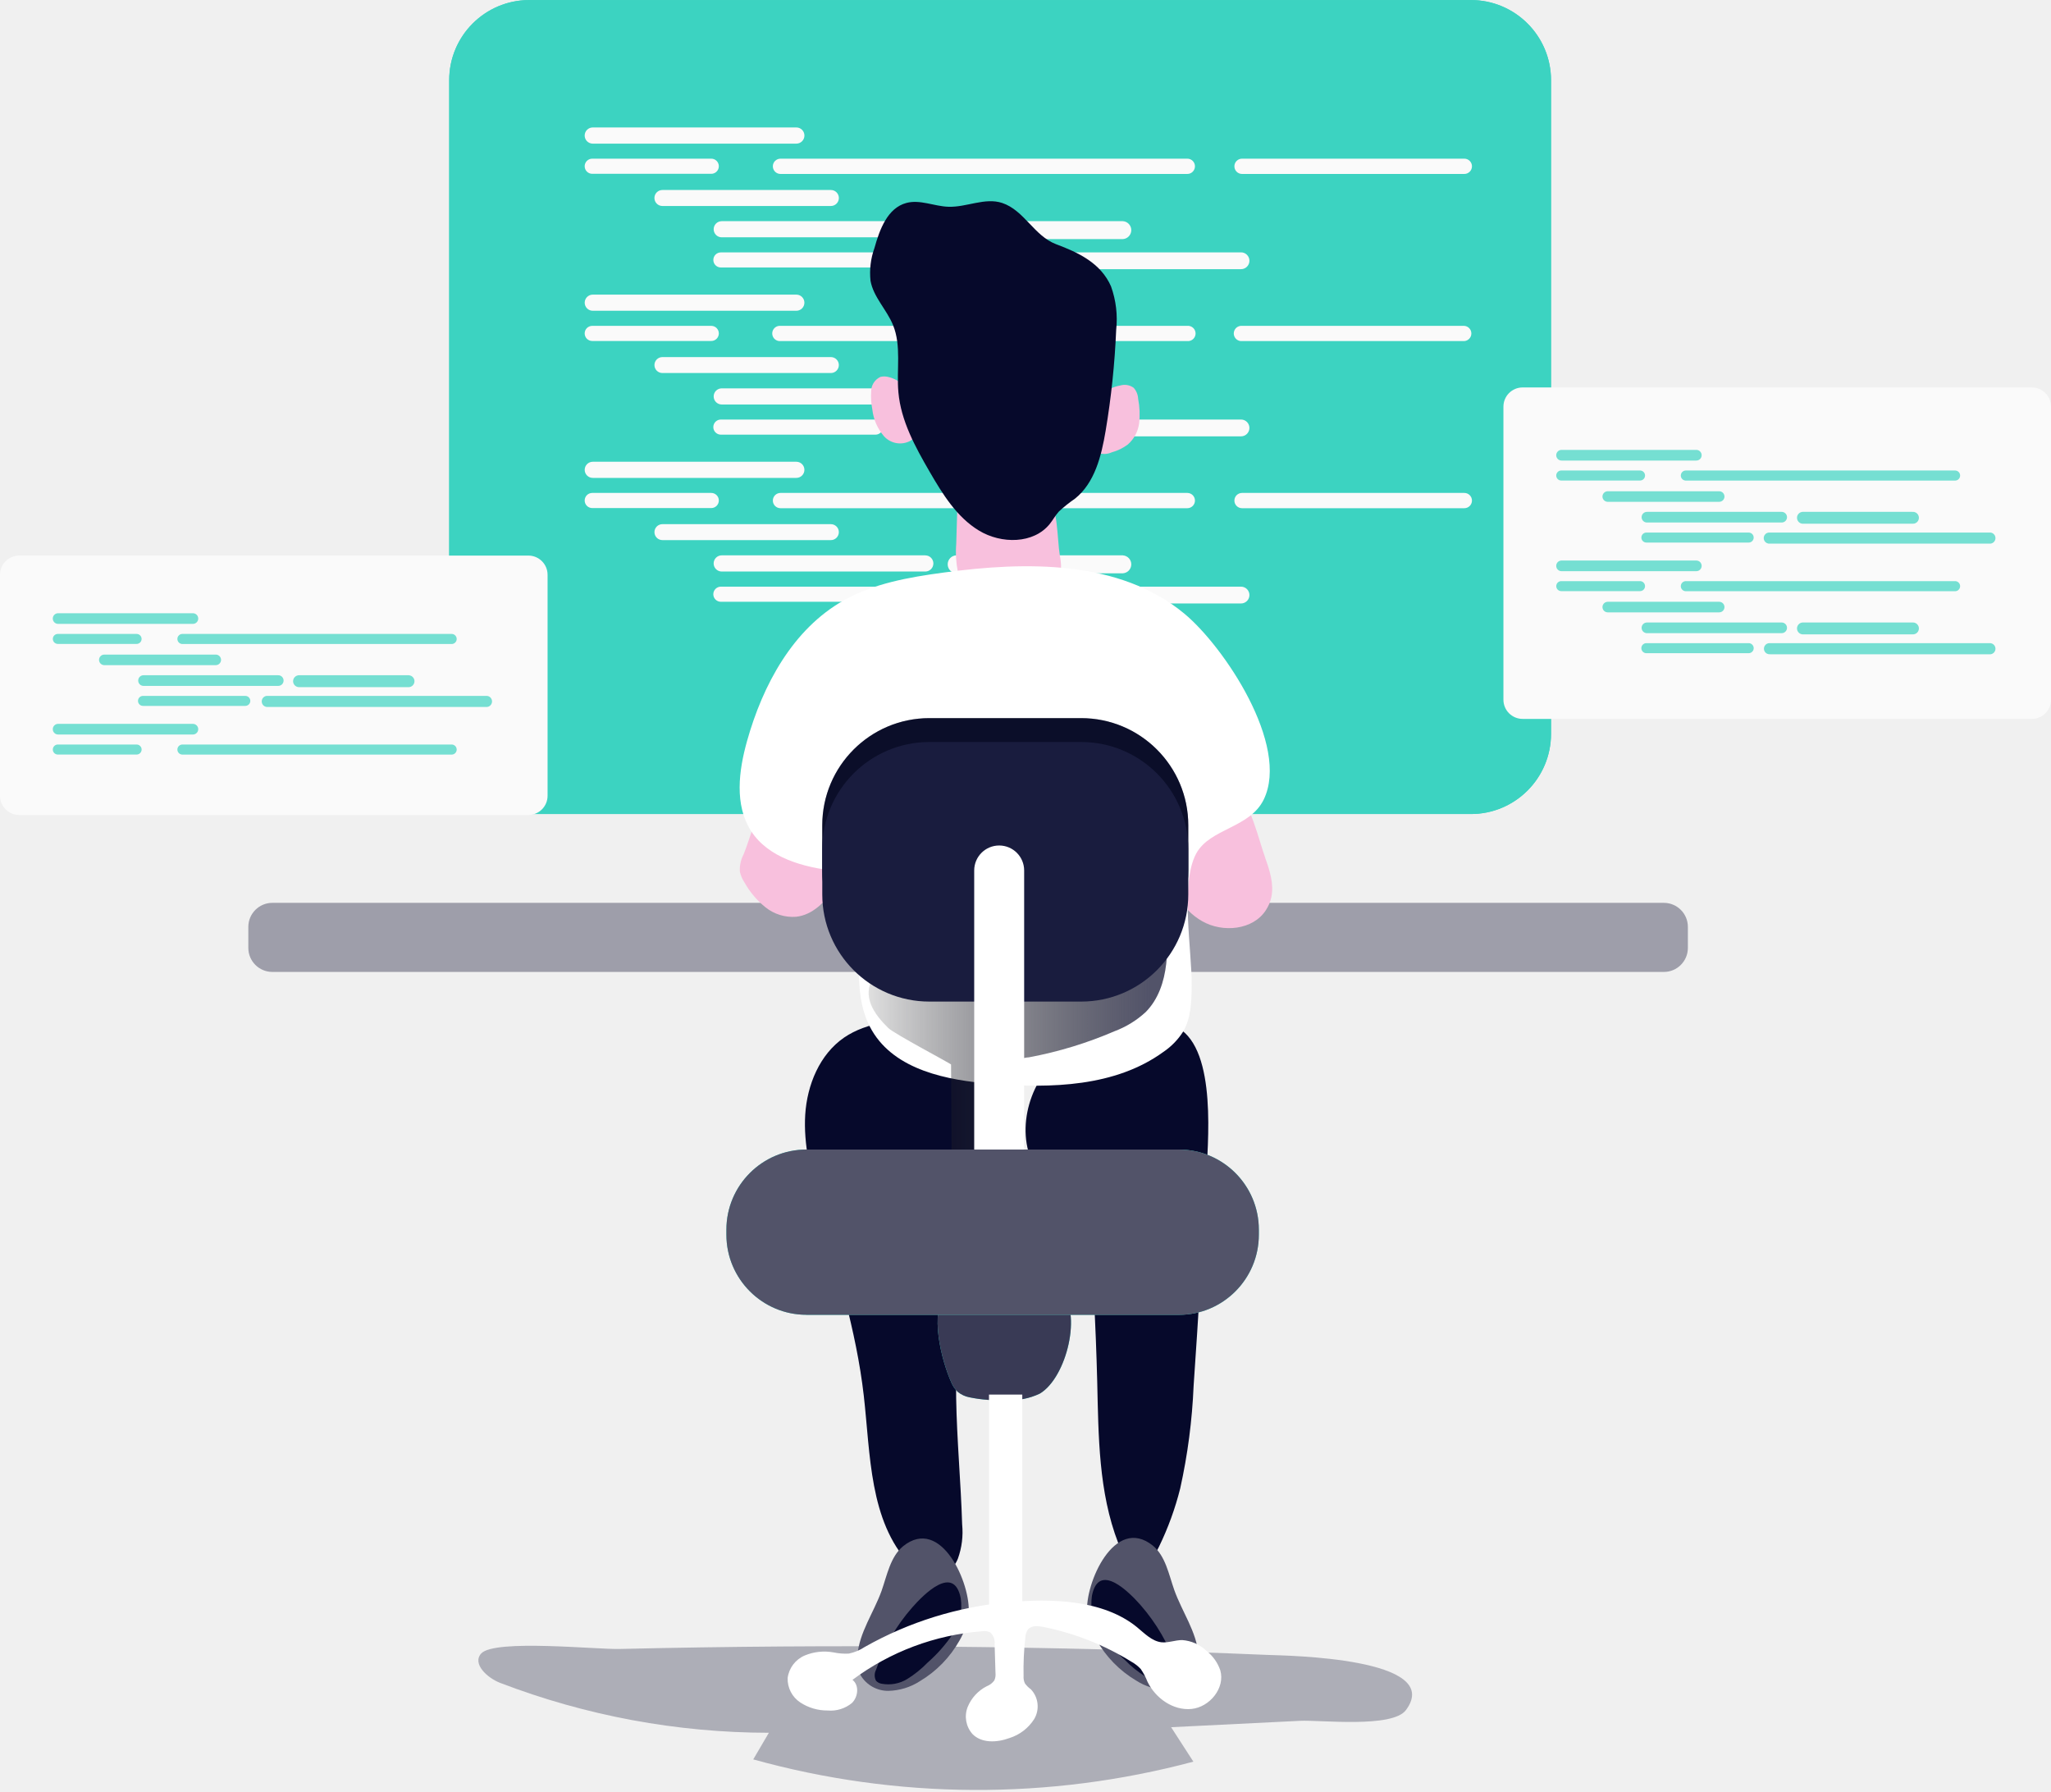
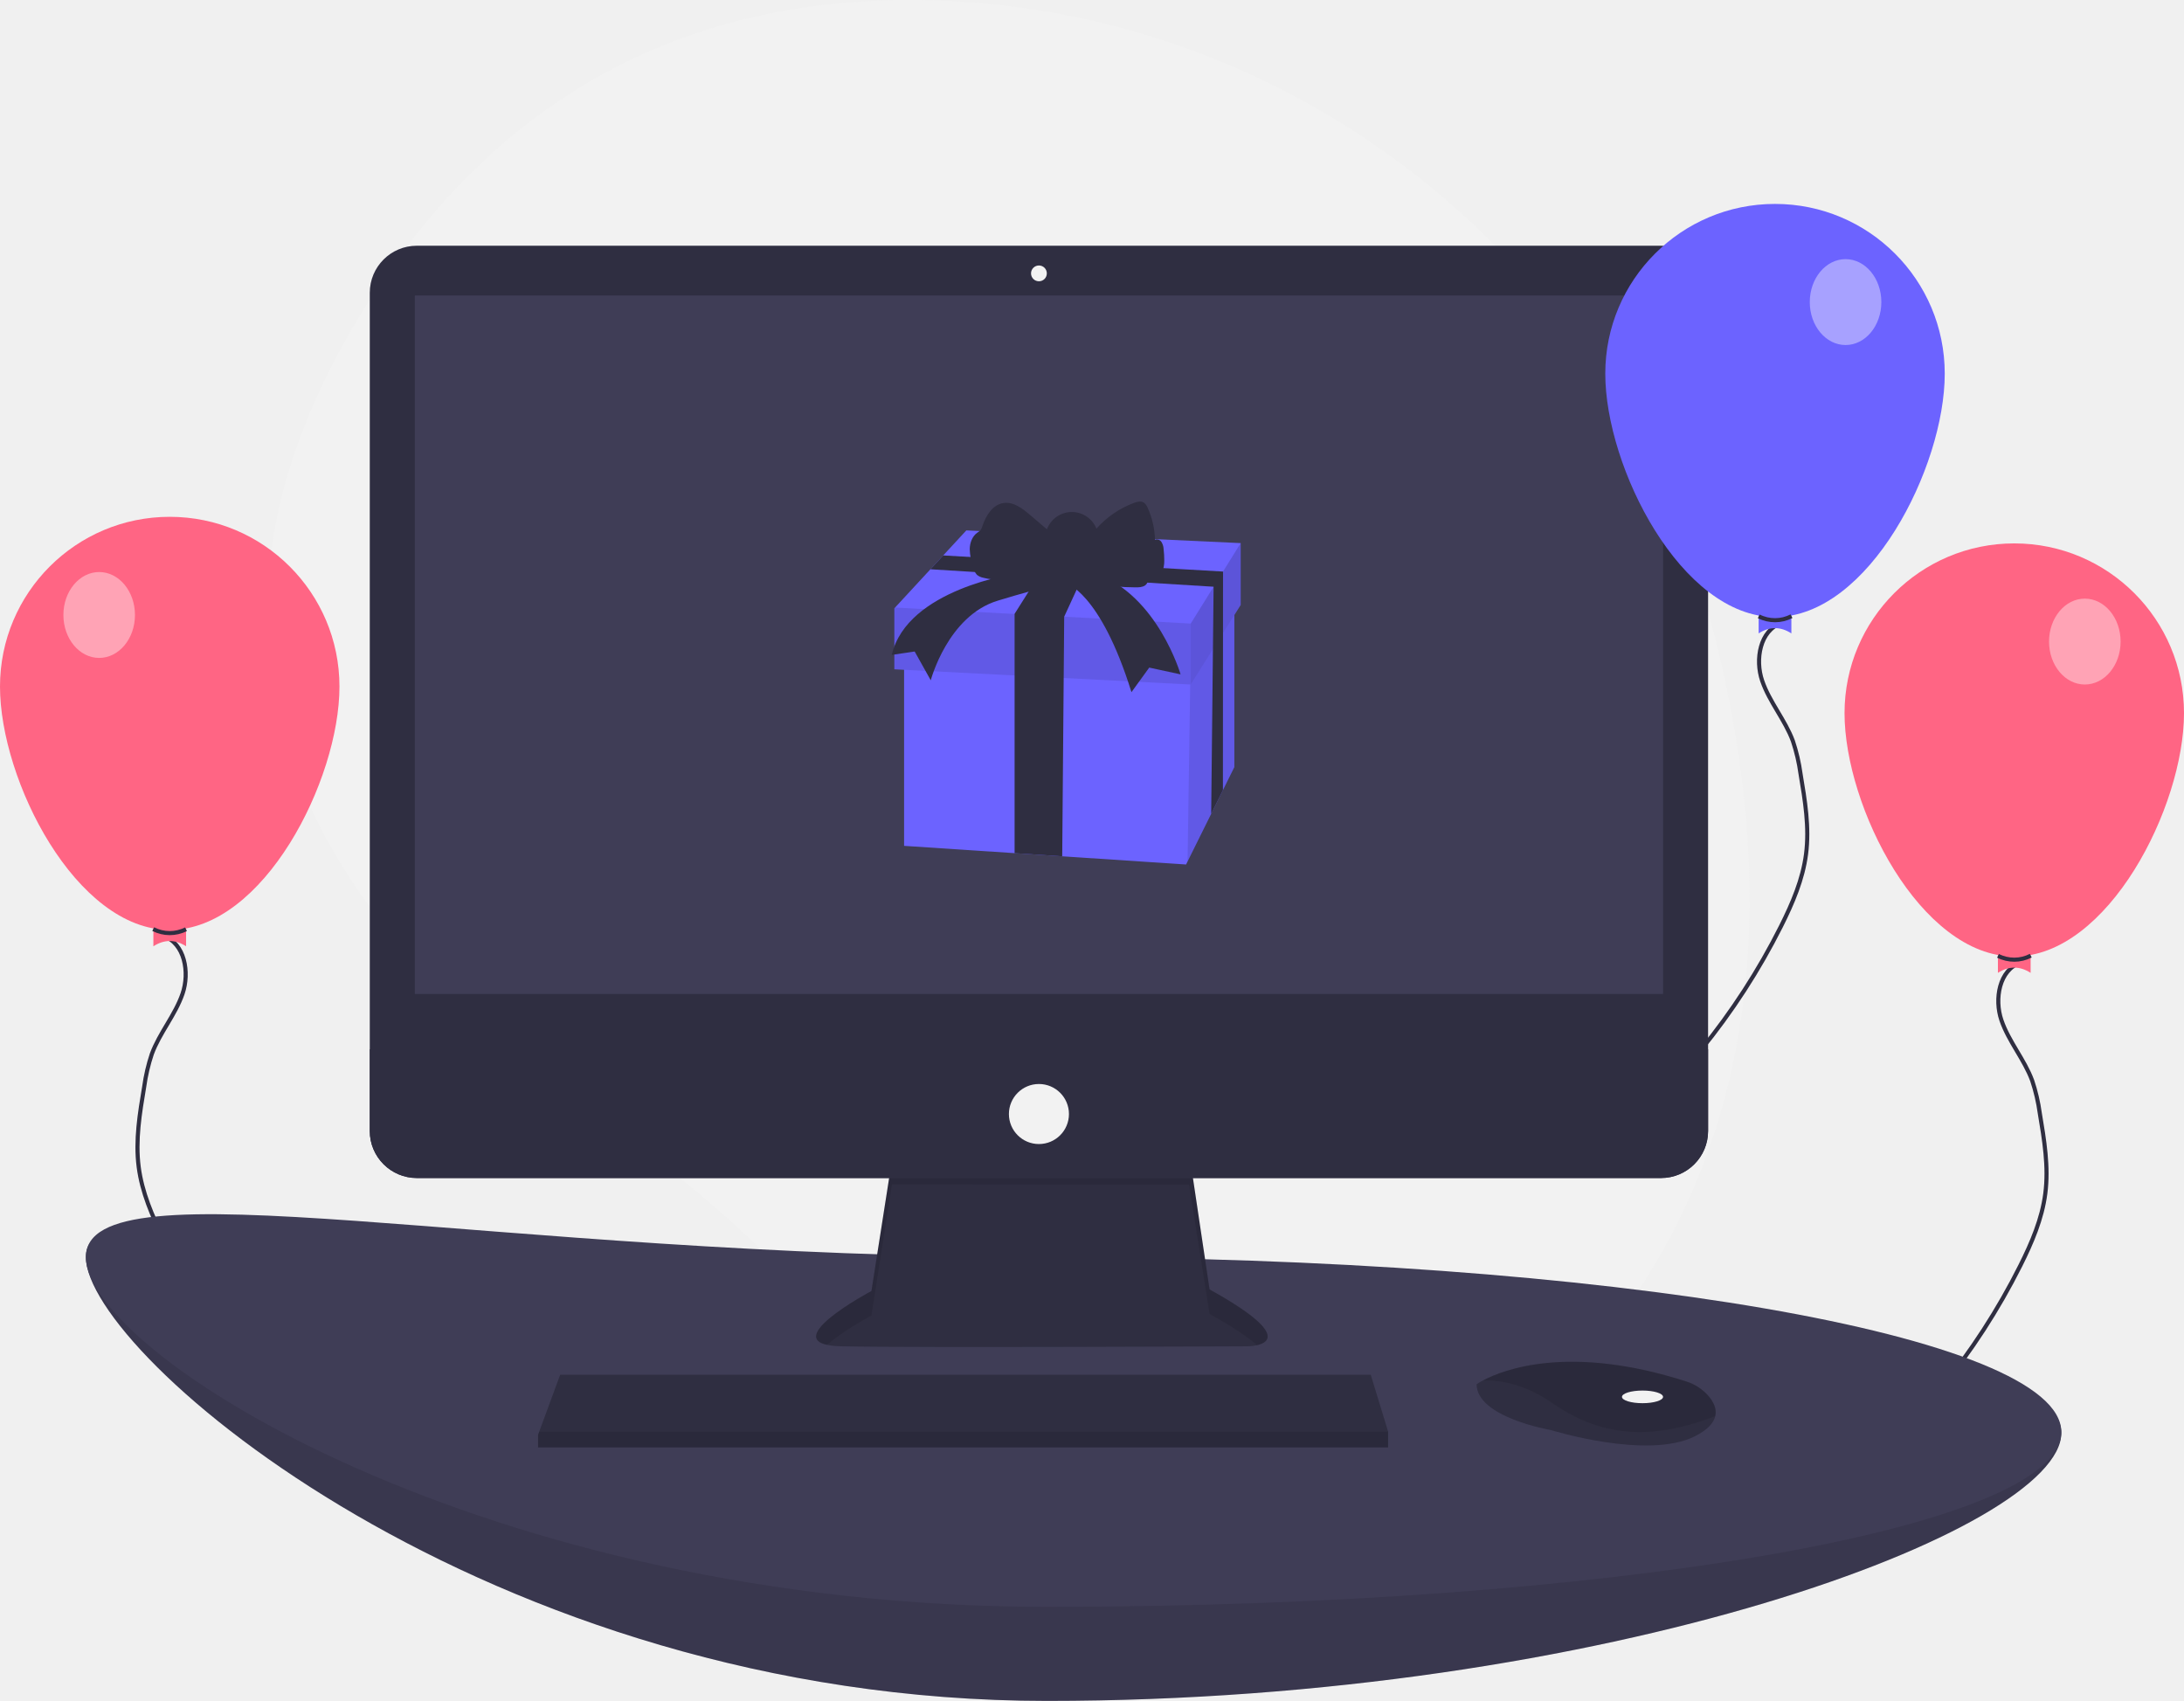
- <svg xmlns="http://www.w3.org/2000/svg" fill="none" viewBox="0 0 427 373">
-   <path opacity=".42" d="M100.19 344.18c-1.95 2.14 1.25 5.12 3.98 6.15a156.75 156.75 0 0055.9 10.37l-3.25 5.54a174.41 174.41 0 0091.63.47l-4.63-7.17 26.84-1.33c4.26-.2 19.21 1.56 22.04-2.23 8.14-10.91-24.99-11.34-28.55-11.48a2067.07 2067.07 0 00-135.05-1.25c-4.57.16-26.07-2.1-28.91.93z" fill="#525369" />
-   <path d="M251.06 245.87c-.72 14.17-1.57 28.37-2.56 42.6-.3 7.19-1.23 14.34-2.79 21.36a62.33 62.33 0 01-4.4 12.1c-.82 1.67-1.97 3.48-3.8 3.66-2.3.24-3.88-2.22-4.7-4.38-4.11-10.63-4.11-22.27-4.38-33.64-.15-5.89-.38-11.77-.7-17.66-.38-7.11-1.16-14.8-5.96-20.07-1.46-1.59-3.24-2.9-4.68-4.53-5.85-6.64-4.1-17.84 2.2-24.1 4.9-4.85 19.13-11.25 26-7.24 8.15 4.76 6.16 24.24 5.77 31.9z" fill="#06092B" />
-   <path d="M209.95 221.54a18.11 18.11 0 012.75 10.93c-.33 11.54-7.19 21.76-10.63 32.8-5.15 16.68-2.28 34.55-1.76 52.04.24 2.41-.06 4.85-.88 7.13a5.97 5.97 0 01-5.59 3.82 7.46 7.46 0 01-4.45-2.65c-8.44-9.04-8.16-22.82-9.56-35.1-1.56-13.67-5.8-26.87-9.41-40.15-1.63-5.99-3.16-12.13-2.78-18.32.39-6.2 3-12.56 8.1-16.06 9.29-6.35 27.58-3.94 34.21 5.56z" fill="#06092B" />
-   <path opacity=".52" d="M56.7 202.32h289.7a5 5 0 005-5v-4.38a5 5 0 00-5-5H56.7a5 5 0 00-5 5v4.38a5 5 0 005 5z" fill="#525369" />
-   <path d="M110.2 169.45h196.03c9.21 0 16.68-7.48 16.68-16.7V16.7c0-9.22-7.47-16.69-16.68-16.69H110.2a16.68 16.68 0 00-16.68 16.69v136.07c0 9.21 7.47 16.69 16.68 16.69z" fill="#3CD3C1" />
-   <path d="M110.2 169.45h196.03c9.21 0 16.68-7.48 16.68-16.7V16.7c0-9.22-7.47-16.69-16.68-16.69H110.2a16.68 16.68 0 00-16.68 16.69v136.07c0 9.21 7.47 16.69 16.68 16.69z" fill="#3CD3C1" />
-   <path d="M165.79 26.53h-42.38a1.68 1.68 0 000 3.37h42.38a1.68 1.68 0 000-3.37zM148.08 33.03H123.3a1.57 1.57 0 000 3.15h24.78a1.57 1.57 0 100-3.15zM247.19 33.03h-84.7a1.59 1.59 0 100 3.18h84.7a1.59 1.59 0 100-3.18zM304.86 33.03h-46.28a1.59 1.59 0 100 3.18h46.28a1.59 1.59 0 000-3.18zM172.98 39.55h-35.07a1.66 1.66 0 000 3.33h35.07a1.66 1.66 0 000-3.33zM192.64 46.04h-42.38a1.68 1.68 0 000 3.36h42.38a1.68 1.68 0 000-3.36zM233.8 46.04h-34.63a1.87 1.87 0 100 3.73h34.62a1.87 1.87 0 000-3.73zM182.26 52.54h-32.18a1.57 1.57 0 000 3.14h32.18a1.57 1.57 0 000-3.14zM258.37 52.54h-69.4a1.75 1.75 0 100 3.49h69.4a1.75 1.75 0 100-3.5zM165.79 61.33h-42.38a1.68 1.68 0 000 3.36h42.38a1.68 1.68 0 000-3.36zM148.08 67.83H123.3a1.57 1.57 0 000 3.15h24.78a1.57 1.57 0 100-3.15zM247.19 67.83h-84.7a1.59 1.59 0 100 3.17h84.7a1.59 1.59 0 100-3.17zM304.86 67.83h-46.28a1.59 1.59 0 100 3.17h46.28a1.59 1.59 0 000-3.17zM172.98 74.33h-35.07a1.66 1.66 0 000 3.32h35.07a1.66 1.66 0 000-3.32zM192.64 80.84h-42.38a1.68 1.68 0 000 3.36h42.38a1.68 1.68 0 000-3.36zM233.8 80.84h-34.63a1.87 1.87 0 100 3.73h34.62a1.87 1.87 0 000-3.73zM182.26 87.33h-32.18a1.57 1.57 0 000 3.15h32.18a1.57 1.57 0 000-3.15zM258.37 87.33h-69.4a1.75 1.75 0 100 3.5h69.4a1.75 1.75 0 100-3.5zM165.79 96.12h-42.38a1.68 1.68 0 000 3.36h42.38a1.68 1.68 0 000-3.36zM148.08 102.61H123.3a1.57 1.57 0 000 3.15h24.78a1.57 1.57 0 100-3.15zM247.19 102.61h-84.7a1.59 1.59 0 100 3.18h84.7a1.59 1.59 0 000-3.18zM304.86 102.61h-46.28a1.59 1.59 0 100 3.18h46.28a1.59 1.59 0 000-3.18zM172.98 109.11h-35.07a1.66 1.66 0 100 3.32h35.07a1.66 1.66 0 100-3.32zM192.64 115.6h-42.38a1.68 1.68 0 000 3.37h42.38a1.68 1.68 0 000-3.36zM233.8 115.6h-34.63a1.87 1.87 0 000 3.74h34.62a1.87 1.87 0 000-3.73zM182.26 122.12h-32.18a1.57 1.57 0 100 3.15h32.18a1.57 1.57 0 100-3.15zM258.37 122.12h-69.4a1.75 1.75 0 100 3.5h69.4a1.75 1.75 0 100-3.5z" fill="#FAFAFA" />
-   <path d="M263.42 178.63c.95 2.65 1.84 5.44 1.25 8.18-.21.95-.6 1.85-1.13 2.66-2.65 4.12-8.95 4.76-13.28 2.28-4.32-2.47-6.77-7.2-7.96-11.95-.47-1.6-.63-3.27-.47-4.92.39-2.88 2.3-5.31 4.3-7.44 2.65-2.76 7.52-6.38 11.1-3.06 3.2 2.98 4.77 10.27 6.2 14.25zM154.82 177.83a6.83 6.83 0 00-.79 3.57c.16.8.48 1.56.93 2.24 1.12 2 2.61 3.78 4.4 5.22a9.12 9.12 0 006.38 1.98c3.4-.37 6.1-3.07 7.9-5.98a16.39 16.39 0 002.83-9.38 11.96 11.96 0 00-4.88-8.96c-2.56-1.86-7.9-3.55-10.8-1.42-2.9 2.13-4.53 9.3-5.97 12.73zM233.24 80.24a3.2 3.2 0 012.79.49c.55.63.88 1.43.92 2.27.33 1.7.4 3.43.2 5.14a7.06 7.06 0 01-2.36 4.4c-1 .74-2.14 1.3-3.34 1.62-.9.41-1.94.45-2.87.1a3.3 3.3 0 01-1.43-2.45c-1.05-5.14.55-10.56 6.1-11.57zM184.9 78.46a3.3 3.3 0 00-1.61 0 3.33 3.33 0 00-1.92 3.04c-.08 1.25 0 2.5.24 3.73.23 2.06 1.07 4 2.42 5.57a4.51 4.51 0 005.51.96c5.64-3.9.33-12.21-4.65-13.3zM220.64 115.6c.26 1.2.33 2.44.21 3.66-.49 3.4-3.88 5.78-7.28 6.2-3.4.43-6.8-.71-9.97-1.97a7.96 7.96 0 01-2.65-1.52 5.91 5.91 0 01-1.53-2.93c-.38-1.92-.5-3.88-.34-5.82l.2-6.86c-.06-1.34.2-2.68.78-3.9 1.32-2.27 4.37-2.65 7-2.82 3.47-.15 8.7 0 10.98 3.16 2.28 3.16 2.02 9.11 2.6 12.8z" fill="#F8C0DD" />
-   <path d="M231.31 59.63c1.04 2.9 1.4 5.98 1.07 9.04-.3 7.05-1.03 14.07-2.2 21.03-.88 5.22-2.26 10.83-6.4 14.12-1.17.8-2.29 1.69-3.33 2.66-.71.77-1.22 1.73-1.88 2.56-3.36 4.22-10.13 4.22-14.75 1.41-4.63-2.8-7.59-7.61-10.3-12.29-2.98-5.15-5.95-10.55-6.48-16.49-.43-4.7.67-9.66-1.13-14.03-1.32-3.21-4.07-5.79-4.68-9.2-.24-2.3.04-4.63.82-6.8 1.08-3.87 2.72-8.34 6.64-9.39 2.86-.77 5.8.7 8.77.79 3.77.13 7.6-1.98 11.19-.79 4.6 1.54 6.64 6.86 11.23 8.59 4.6 1.72 9.3 3.9 11.44 8.8z" fill="#06092B" />
-   <path d="M246.56 127.73c-13.47-11.18-32.9-10.9-50.22-8.53-7.16.97-14.45 2.25-20.74 5.81-10.55 5.98-16.79 17.54-20.07 29.24-1.74 6.2-2.65 13.28.83 18.73 3.65 5.63 10.92 7.57 17.6 8.32 1.01.02 2.01.3 2.89.83.91.86 1.49 2.01 1.62 3.26 1.85 9.7-1.92 20.6 3.06 29.11 4.82 8.23 15.6 10.4 25.09 11.12 12.28.95 25.6.6 35.57-6.64a14.43 14.43 0 004.13-4.24c1.65-2.82 1.74-6.24 1.78-9.5.1-7.1-2.48-21.37.97-27.62 2.9-5.21 11.14-5.24 14.03-11.19 5.49-11.32-8.3-31.88-16.54-38.7z" fill="#fff" />
-   <path d="M198 221.6l.1 16.67c.06.65-.04 1.3-.31 1.87-.44.6-1.07.98-1.76 1.07-4.05 1.05-8.28.45-12.42.47-4.15.01-8.63.83-11.61 4.07 4.53 3.75 10.37 4.77 15.98 5.5 8.3 1.11 16.61 1.84 24.94 2.2 5.4.45 10.83.14 16.16-.93a28.68 28.68 0 0012.82-6.68c-3.66-4.4-9.73-4.31-15.09-4.31-5.2 0-10.42-.34-15.6-1-.58.01-1.16-.11-1.7-.37a4.29 4.29 0 01-1.43-1.1 5.12 5.12 0 01-.5-2.85c.1-3.7.52-7.4 1.25-11a7.4 7.4 0 011.24-3.28 6.54 6.54 0 014.18-1.84 83.66 83.66 0 0017.79-5.43 19.76 19.76 0 006.5-4c5.17-5.26 4.95-14.3 3.75-22a60.97 60.97 0 01-31.27 9.94c-7.52.23-23.84-3.38-29.13 4.72-2.63 4.1.17 7.88 3.07 10.7 1.26 1.21 13.05 7.41 13.05 7.58z" fill="url(#paint0_linear)" />
-   <path d="M225.09 149.49h-31.6a22.3 22.3 0 00-22.3 22.3v9.43a22.3 22.3 0 0022.3 22.3h31.6a22.3 22.3 0 0022.3-22.3v-9.42a22.3 22.3 0 00-22.3-22.31z" fill="#050720" />
-   <path d="M225.09 149.49h-31.6a22.3 22.3 0 00-22.3 22.3v9.43a22.3 22.3 0 0022.3 22.3h31.6a22.3 22.3 0 0022.3-22.3v-9.42a22.3 22.3 0 00-22.3-22.31z" fill="url(#paint1_linear)" />
-   <path d="M225.09 154.46h-31.6a22.3 22.3 0 00-22.3 22.3v9.43a22.3 22.3 0 0022.3 22.3h31.6a22.3 22.3 0 0022.3-22.3v-9.42a22.3 22.3 0 00-22.3-22.31z" fill="#191C3E" />
-   <path d="M221.01 184.29a29.07 29.07 0 01-7.14 2.12c-6.64 1.22-14.4.96-19.18-3.86a8.54 8.54 0 01-1.79-2.55c-1.33-3.23.41-7.13 3.27-9.17 2.85-2.05 6.48-2.6 9.97-2.77 4.28-.2 12.4-.94 16.13 1.94 4.46 3.46 3.77 11.92-1.26 14.29z" fill="url(#paint2_linear)" />
-   <path d="M208.01 261.88h.01a5.2 5.2 0 005.2-5.2V181.2a5.2 5.2 0 10-10.4 0v75.5a5.2 5.2 0 005.2 5.2z" fill="#fff" />
-   <path d="M240 321.73c2.66 2.19 3.32 5.99 4.49 9.3 1.62 4.51 4.62 8.62 5.02 13.4a7.5 7.5 0 01-.68 4.15 6.64 6.64 0 01-5.76 3.24 12.6 12.6 0 01-6.55-2c-3.46-2.06-6.32-5-8.28-8.51-1-1.72-1.65-3.63-1.9-5.6-.53-6 5.68-20.36 13.66-13.98z" fill="#525369" />
-   <path d="M244.95 347.08a2.4 2.4 0 010 2.27c-.3.33-.71.55-1.15.62-1.83.36-3.73.01-5.31-.97-1.57-.96-3-2.11-4.28-3.44a31.11 31.11 0 01-5.2-5.87 10.64 10.64 0 01-1.68-7.5c1.4-7.2 7.76-.75 10.1 1.9 3.33 3.8 5.89 8.2 7.52 12.99z" fill="#06092B" />
-   <path d="M188.01 321.87c-2.65 2.2-3.32 6-4.48 9.3-1.63 4.52-4.63 8.64-5.02 13.4a7.54 7.54 0 00.67 4.17 6.64 6.64 0 005.77 3.23c2.32-.05 4.59-.74 6.54-2 3.47-2.06 6.32-5 8.29-8.51 1-1.72 1.65-3.63 1.88-5.61.53-6-5.68-20.4-13.65-13.98z" fill="#525369" />
-   <path d="M182.38 347.6a2.44 2.44 0 000 2.27c.31.33.72.55 1.17.62 1.83.34 3.72 0 5.31-.97a22.14 22.14 0 004.27-3.44 30.87 30.87 0 005.2-5.89 10.64 10.64 0 001.69-7.49c-1.42-7.21-7.76-.76-10.1 1.91a38.7 38.7 0 00-7.54 12.99z" fill="#06092B" />
-   <path d="M216.47 290.1a14 14 0 01-6.87 1.33c-2.61.15-5.24-.04-7.8-.57a5.44 5.44 0 01-2.37-1.1 5.4 5.4 0 01-1.33-1.89c-2.16-4.78-4.6-14.7-1.24-18.72 3.83-4.62 19.06-5.44 23.9-.58 4.69 4.54 1.29 18.25-4.29 21.53z" fill="#3CD3C1" />
-   <path d="M216.47 290.1a14 14 0 01-6.87 1.33c-2.61.15-5.24-.04-7.8-.57a5.44 5.44 0 01-2.37-1.1 5.4 5.4 0 01-1.33-1.89c-2.16-4.78-4.6-14.7-1.24-18.72 3.83-4.62 19.06-5.44 23.9-.58 4.69 4.54 1.29 18.25-4.29 21.53z" fill="#393A55" />
-   <path d="M205.9 335.05h6.93V290.3h-6.93v44.75z" fill="#fff" />
-   <path d="M236.77 338.77c1.54 1.26 3.04 2.85 5.02 3.09 1.44.15 2.87-.46 4.33-.46 1.92.14 3.74.95 5.11 2.3a8.64 8.64 0 012.82 3.99c1.07 3.67-2.2 7.68-6 8.05-3.81.37-7.48-2.23-9.15-5.66-.36-.94-.84-1.83-1.41-2.66a7.7 7.7 0 00-1.9-1.49 55.59 55.59 0 00-18.36-7.26c-1.13-.23-2.51-.34-3.23.55a3.14 3.14 0 00-.54 1.73c-.3 2.65-.42 5.31-.36 7.97-.04.51.06 1.03.28 1.5.34.47.76.89 1.24 1.23a5.18 5.18 0 01.7 6.18 9.45 9.45 0 01-5.2 3.98c-2.55.94-5.76 1.1-7.66-.85a5.46 5.46 0 01-1-5.63 8.43 8.43 0 013.99-4.33 3.45 3.45 0 001.56-1.2c.23-.5.3-1.05.24-1.6l-.18-5.92a2.85 2.85 0 00-.9-2.46 2.66 2.66 0 00-1.73-.25 51.77 51.77 0 00-26.96 10.11c1.44 1.12 1.19 3.53-.1 4.81a6.98 6.98 0 01-5.07 1.57c-2.02.02-4-.56-5.68-1.66a5.86 5.86 0 01-2.65-5.1 5.93 5.93 0 013.54-4.68c1.9-.8 4-1.02 6.02-.65 1.04.22 2.1.3 3.17.25a9.6 9.6 0 003.35-1.4c9.2-5.2 19.4-8.36 29.92-9.3 8.81-.78 19.66-.6 26.8 5.25z" fill="#fff" />
-   <path d="M167.9 273.7h77.52c9.2 0 16.66-7.47 16.66-16.68v-1.05c0-9.21-7.46-16.68-16.66-16.68H167.9c-9.2 0-16.67 7.47-16.67 16.68v1.05c0 9.2 7.47 16.67 16.67 16.67z" fill="#3CD3C1" />
-   <path d="M167.9 273.7h77.52c9.2 0 16.66-7.47 16.66-16.68v-1.05c0-9.21-7.46-16.68-16.66-16.68H167.9c-9.2 0-16.67 7.47-16.67 16.68v1.05c0 9.2 7.47 16.67 16.67 16.67z" fill="#525369" />
-   <rect y="115.65" width="114" height="54" rx="4" fill="#FAFAFA" />
-   <path opacity=".7" d="M40.17 127.65H12.1a1.1 1.1 0 100 2.22h28.06a1.11 1.11 0 000-2.22zM28.44 131.96h-16.4a1.04 1.04 0 000 2.08h16.4a1.04 1.04 0 100-2.08zM94.03 131.96H37.98a1.05 1.05 0 100 2.1h56.05a1.05 1.05 0 000-2.1zM44.93 136.26H21.72a1.1 1.1 0 100 2.2h23.2a1.1 1.1 0 000-2.2zM57.93 140.56H29.88a1.11 1.11 0 000 2.22h28.05a1.1 1.1 0 100-2.22zM85.16 140.56h-22.9a1.24 1.24 0 000 2.48h22.9a1.24 1.24 0 000-2.47zM51.07 144.86h-21.3a1.04 1.04 0 100 2.08h21.3a1.04 1.04 0 000-2.08zM101.43 144.86H55.5a1.16 1.16 0 000 2.3h45.93a1.16 1.16 0 000-2.3zM40.17 150.68H12.1a1.1 1.1 0 100 2.22h28.06a1.11 1.11 0 000-2.22zM28.44 154.98h-16.4a1.04 1.04 0 100 2.09h16.4a1.04 1.04 0 100-2.09zM94.03 154.98H37.98a1.05 1.05 0 100 2.1h56.05a1.05 1.05 0 000-2.1z" fill="#3CD3C1" />
-   <rect x="313" y="80.65" width="114" height="69" rx="4" fill="#FAFAFA" />
-   <path opacity=".7" d="M353.17 93.65H325.1a1.11 1.11 0 000 2.22h28.06a1.11 1.11 0 100-2.22zM341.44 97.94h-16.4a1.04 1.04 0 000 2.09h16.4a1.04 1.04 0 100-2.09zM407.03 97.94h-56.05a1.05 1.05 0 100 2.1h56.05a1.05 1.05 0 000-2.1zM357.93 102.26h-23.21a1.1 1.1 0 100 2.2h23.2a1.1 1.1 0 000-2.2zM370.93 106.55h-28.05a1.11 1.11 0 000 2.22h28.05a1.11 1.11 0 100-2.22zM398.15 106.55h-22.9a1.24 1.24 0 000 2.47h22.9a1.24 1.24 0 100-2.47zM364.06 110.86h-21.3a1.04 1.04 0 000 2.08h21.3a1.04 1.04 0 000-2.08zM414.43 110.86H368.5a1.16 1.16 0 100 2.3h45.93a1.16 1.16 0 000-2.3zM353.17 116.68H325.1a1.1 1.1 0 100 2.22h28.06a1.11 1.11 0 000-2.22zM341.44 120.97h-16.4a1.04 1.04 0 000 2.08h16.4a1.04 1.04 0 000-2.08zM407.03 120.97h-56.05a1.05 1.05 0 100 2.1h56.05a1.05 1.05 0 100-2.1zM357.93 125.27h-23.21a1.1 1.1 0 000 2.2h23.2a1.1 1.1 0 000-2.2zM370.93 129.58h-28.05a1.11 1.11 0 000 2.22h28.05a1.11 1.11 0 100-2.22zM398.15 129.58h-22.9a1.24 1.24 0 000 2.47h22.9a1.24 1.24 0 100-2.47zM364.06 133.88h-21.3a1.04 1.04 0 000 2.09h21.3a1.04 1.04 0 000-2.09zM414.43 133.88H368.5a1.16 1.16 0 100 2.31h45.93a1.16 1.16 0 000-2.3z" fill="#3CD3C1" />
-   <defs>
-     <linearGradient id="paint0_linear" x1="172" y1="221.16" x2="243.05" y2="221.16" gradientUnits="userSpaceOnUse">
-       <stop stop-color="#010101" stop-opacity="0" />
-       <stop offset=".95" stop-color="#525369" />
-     </linearGradient>
-     <linearGradient id="paint1_linear" x1="15215.6" y1="13483.2" x2="19587.6" y2="13483.2" gradientUnits="userSpaceOnUse">
-       <stop stop-color="#191C3E" stop-opacity=".33" />
-       <stop offset=".95" stop-color="#010101" />
-     </linearGradient>
-     <linearGradient id="paint2_linear" x1="10322.9" y1="4708.97" x2="10310.5" y2="5828.92" gradientUnits="userSpaceOnUse">
-       <stop stop-color="#010101" stop-opacity="0" />
-       <stop offset=".95" stop-color="#010101" />
-     </linearGradient>
-   </defs>
+ <svg xmlns="http://www.w3.org/2000/svg" id="f38ee091-c82c-4da1-851f-4c077abd9110" data-name="Layer 1" width="1068" height="831.714" viewBox="0 0 1068 831.714">
+   <path d="M904.085,343.53C859.168,166.908,703.968,39.412,521.796,34.299,425.488,31.595,324.144,63.536,250.359,175.31c-131.9,199.808,8.106,337.882,105.713,403.492a610.758,610.758,0,0,1,126.241,113.465c65.931,78.238,192.767,175.459,343.823,23.128C935.622,604.986,934.003,461.177,904.085,343.53Z" transform="translate(-66 -34.14287)" fill="#f2f2f2" />
+   <path d="M1134,382.857c0,45.84-37.16,119-83,119s-83-73.16-83-119a83,83,0,1,1,166,0Z" transform="translate(-66 -34.14287)" fill="#ff6584" />
+   <path d="M1054.074,504.809c-10.43,3.591-12.928,17.815-9.34,28.247s11.186,19.085,15.01,29.432a88.199,88.199,0,0,1,3.741,16.041c2.184,12.981,4.374,26.19,2.691,39.246-1.596,12.385-6.614,24.061-12.212,35.223a329.511,329.511,0,0,1-39.323,60.691" transform="translate(-66 -34.14287)" fill="none" stroke="#2f2e41" stroke-width="2" />
+   <path d="M1059,509.857q-8-5.134-16,0v-16h16Z" transform="translate(-66 -34.14287)" fill="#ff6584" />
+   <path d="M1043.042,501.518a17.6,17.6,0,0,0,16.029-.066" transform="translate(-66 -34.14287)" fill="none" stroke="#2f2e41" stroke-width="2" />
+   <ellipse cx="1019.5" cy="313.714" rx="17.5" ry="21" fill="#fff" opacity="0.4" />
+   <path d="M66,369.857c0,45.84,37.16,119,83,119s83-73.16,83-119a83,83,0,0,0-166,0Z" transform="translate(-66 -34.14287)" fill="#ff6584" />
+   <path d="M145.926,491.809c10.43,3.591,12.928,17.815,9.34,28.247s-11.186,19.085-15.01,29.432a88.199,88.199,0,0,0-3.741,16.041c-2.184,12.981-4.374,26.19-2.691,39.246,1.596,12.385,6.614,24.061,12.212,35.223a329.511,329.511,0,0,0,39.323,60.691" transform="translate(-66 -34.14287)" fill="none" stroke="#2f2e41" stroke-width="2" />
+   <path d="M141,496.857q8-5.134,16,0v-16H141Z" transform="translate(-66 -34.14287)" fill="#ff6584" />
+   <path d="M156.958,488.518a17.6,17.6,0,0,1-16.029-.066" transform="translate(-66 -34.14287)" fill="none" stroke="#2f2e41" stroke-width="2" />
+   <ellipse cx="48.5" cy="300.714" rx="17.5" ry="21" fill="#fff" opacity="0.4" />
+   <path d="M1074,734.857c0,47.22-222.067,131-496,131s-470-169.78-470-217,196.067,46,470,46S1074,687.637,1074,734.857Z" transform="translate(-66 -34.14287)" fill="#3f3d56" />
+   <path d="M1074,734.857c0,47.22-222.067,131-496,131s-470-169.78-470-217,196.067,46,470,46S1074,687.637,1074,734.857Z" transform="translate(-66 -34.14287)" opacity="0.1" />
+   <path d="M1074,734.357c0,47.22-222.067,85.5-496,85.5s-470-123.78-470-171,196.067,0,470,0S1074,687.137,1074,734.357Z" transform="translate(-66 -34.14287)" fill="#3f3d56" />
+   <path d="M502.19,601.288,492.146,665.42s-49.451,26.271-14.681,27.043,198.575,0,198.575,0,31.679,0-18.544-27.816l-10.045-67.222Z" transform="translate(-66 -34.14287)" fill="#2f2e41" />
+   <path d="M470.47,691.767c7.897-7.026,21.675-14.347,21.675-14.347l10.045-64.131,145.261.137,10.045,63.222c11.712,6.487,18.967,11.459,23.211,15.273,6.45-1.472,13.5-6.941-23.211-27.273L647.452,597.425l-145.261,3.863-10.045,64.131S450.592,687.498,470.47,691.767Z" transform="translate(-66 -34.14287)" opacity="0.1" />
+   <rect x="180.824" y="120.158" width="654.449" height="455.874" rx="23.01" fill="#2f2e41" />
+   <rect x="202.845" y="144.497" width="610.407" height="341.519" fill="#3f3d56" />
+   <circle cx="508.048" cy="133.679" r="3.863" fill="#f2f2f2" />
+   <path d="M901.273,547.202V587.164a23.007,23.007,0,0,1-23.01,23.01H269.834a23.007,23.007,0,0,1-23.01-23.01V547.202Z" transform="translate(-66 -34.14287)" fill="#2f2e41" />
+   <polygon points="678.808 700.044 678.808 707.771 263.113 707.771 263.113 701.59 263.685 700.044 273.93 672.228 670.308 672.228 678.808 700.044" fill="#2f2e41" />
+   <path d="M904.781,726.623c-.757,3.237-3.616,6.653-10.076,9.882-23.18,11.59-70.313-3.091-70.313-3.091s-36.315-6.181-36.315-22.407a28.976,28.976,0,0,1,3.183-1.893c9.746-5.156,42.059-17.878,99.353.539a23.895,23.895,0,0,1,10.891,7.137C903.826,719.508,905.646,722.955,904.781,726.623Z" transform="translate(-66 -34.14287)" fill="#2f2e41" />
+   <path d="M904.781,726.623c-28.372,10.871-53.662,11.683-79.616-6.344-13.089-9.087-24.98-11.335-33.905-11.165,9.746-5.156,42.059-17.878,99.353.539a23.895,23.895,0,0,1,10.891,7.137C903.826,719.508,905.646,722.955,904.781,726.623Z" transform="translate(-66 -34.14287)" opacity="0.1" />
+   <ellipse cx="803.207" cy="683.046" rx="10.045" ry="3.091" fill="#f2f2f2" />
+   <circle cx="508.048" cy="544.738" r="14.681" fill="#f2f2f2" />
+   <polygon points="678.808 700.044 678.808 707.771 263.113 707.771 263.113 701.59 263.685 700.044 678.808 700.044" opacity="0.1" />
+   <path d="M937.074,338.809c-10.43,3.591-12.928,17.815-9.34,28.247s11.186,19.085,15.01,29.432a88.199,88.199,0,0,1,3.741,16.041c2.184,12.981,4.374,26.19,2.691,39.246-1.596,12.385-6.614,24.061-12.212,35.223a329.511,329.511,0,0,1-39.323,60.691" transform="translate(-66 -34.14287)" fill="none" stroke="#2f2e41" stroke-width="2" />
+   <path d="M1017,216.857c0,45.84-37.16,119-83,119s-83-73.16-83-119a83,83,0,0,1,166,0Z" transform="translate(-66 -34.14287)" fill="#6c63ff" />
+   <path d="M942,343.857q-8-5.134-16,0v-16h16Z" transform="translate(-66 -34.14287)" fill="#6c63ff" />
+   <path d="M926.042,335.518a17.6,17.6,0,0,0,16.029-.066" transform="translate(-66 -34.14287)" fill="none" stroke="#2f2e41" stroke-width="2" />
+   <ellipse cx="902.5" cy="147.714" rx="17.5" ry="21" fill="#fff" opacity="0.4" />
+   <polygon points="603.607 288.552 603.607 375.098 580.728 421.257 580.728 421.262 580.003 422.719 519.433 418.719 496.149 417.179 442.109 413.609 442.109 310.085 496.149 311.609 520.315 312.292 581.453 314.019 603.607 288.552" fill="#6c63ff" />
+   <polygon points="603.607 293.658 603.607 375.098 598.017 386.374 598.017 386.378 592.285 397.936 592.285 397.94 580.728 421.257 582.02 334.711 582.281 317.253 593.271 305.095 593.271 305.091 598.062 299.791 603.607 293.658" opacity="0.1" />
+   <polygon points="606.713 265.57 606.713 295.799 603.607 300.747 598.058 309.588 593.143 317.419 582.281 334.724 582.02 334.711 437.347 327.27 437.347 297.455 437.712 297.062 454.984 278.365 461.236 271.599 472.545 259.358 606.713 265.57" fill="#6c63ff" />
+   <polygon points="582.281 304.909 582.281 334.724 437.347 327.27 437.347 297.455 437.712 297.062 582.281 304.909" opacity="0.1" />
+   <polygon points="606.713 265.57 606.713 295.799 582.281 334.724 582.281 304.909 606.713 265.57" opacity="0.15" />
+   <polygon points="598.075 279.479 598.062 299.791 598.058 309.588 598.017 386.374 598.017 386.378 592.285 397.936 593.143 317.419 593.271 305.095 593.271 305.091 593.466 286.9 454.984 278.365 461.236 271.599 598.075 279.479" fill="#2f2e41" />
+   <polygon points="530.105 280.477 520.402 301.55 520.315 312.292 519.433 418.719 496.149 417.179 496.149 300.147 508.572 280.477 530.105 280.477" fill="#2f2e41" />
+   <path d="M564.15,316.038a30.766,30.766,0,0,1-17.354.609,6.975,6.975,0,0,1-3.044-1.412,7.884,7.884,0,0,1-1.883-3.731,29.478,29.478,0,0,1-1.662-8.929c.07-3.04,1.233-6.212,3.713-7.971a8.775,8.775,0,0,0,1.41-1.059,5.849,5.849,0,0,0,1.091-2.217c1.696-5.061,4.985-10.404,10.261-11.214,4.867-.747,9.297,2.652,13.047,5.843l8.231,7.005a12.987,12.987,0,0,1,24.216-.33,46.06,46.06,0,0,1,18.311-12.564c1.559-.581,3.391-1.054,4.812-.189a5.521,5.521,0,0,1,1.915,2.569,39.559,39.559,0,0,1,3.568,15.605,2.731,2.731,0,0,1,3.174,1.095,7.202,7.202,0,0,1,1.056,3.44,48.686,48.686,0,0,1,.328,5.668c-.001,1.997-.186,4.155-1.488,5.67-1.682,1.957-4.586,2.164-7.166,2.226,1.242,1.103.636,3.323-.738,4.257s-3.152.951-4.813.934c-6.404-.062-13.216-.244-18.543-3.799-2.103-1.404-3.865-3.273-5.974-4.668-5.169-3.42-11.658-3.584-17.641-3.301C573.577,309.829,569.291,314.316,564.15,316.038Z" transform="translate(-66 -34.14287)" fill="#2f2e41" />
+   <path d="M562.977,314.62s-53.418,7.454-60.872,39.753l11.181-1.656,7.868,14.079s8.282-31.471,32.714-38.925,33.128-8.696,33.128-8.696,16.978,4.141,32.3,53.418l8.696-12.009,15.322,3.313s-11.181-38.511-41.41-49.278Z" transform="translate(-66 -34.14287)" fill="#2f2e41" />
</svg>
